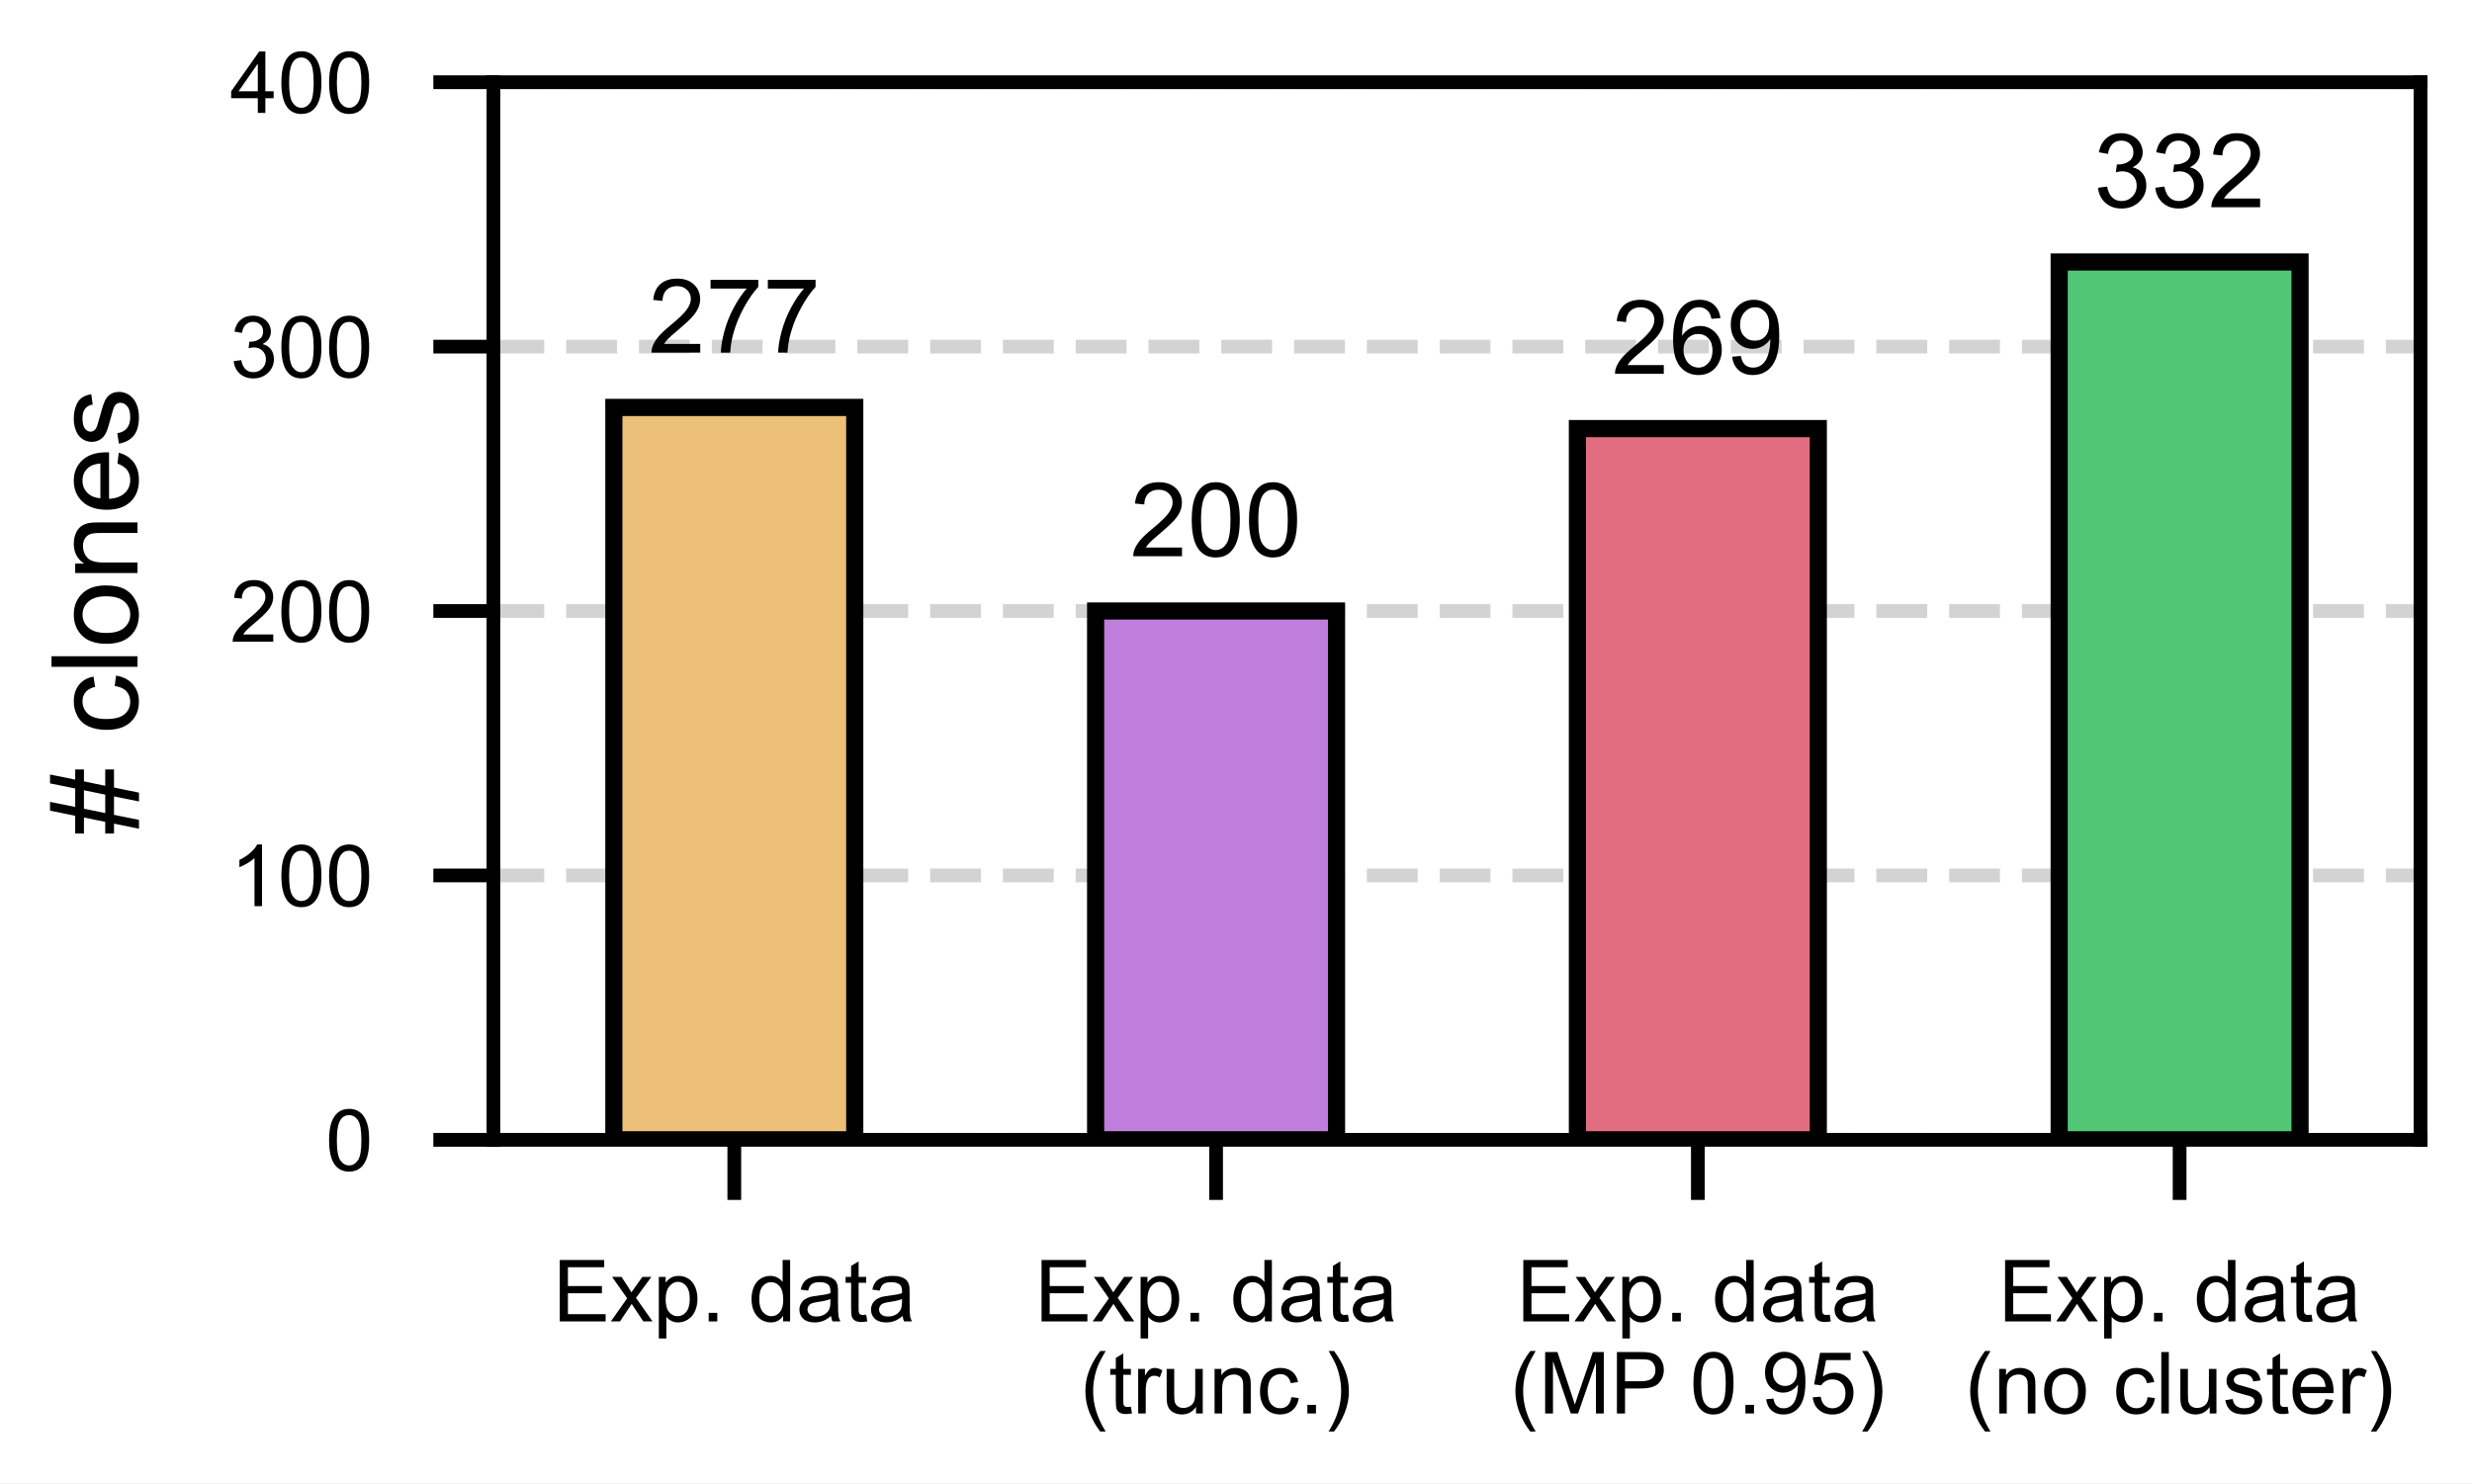
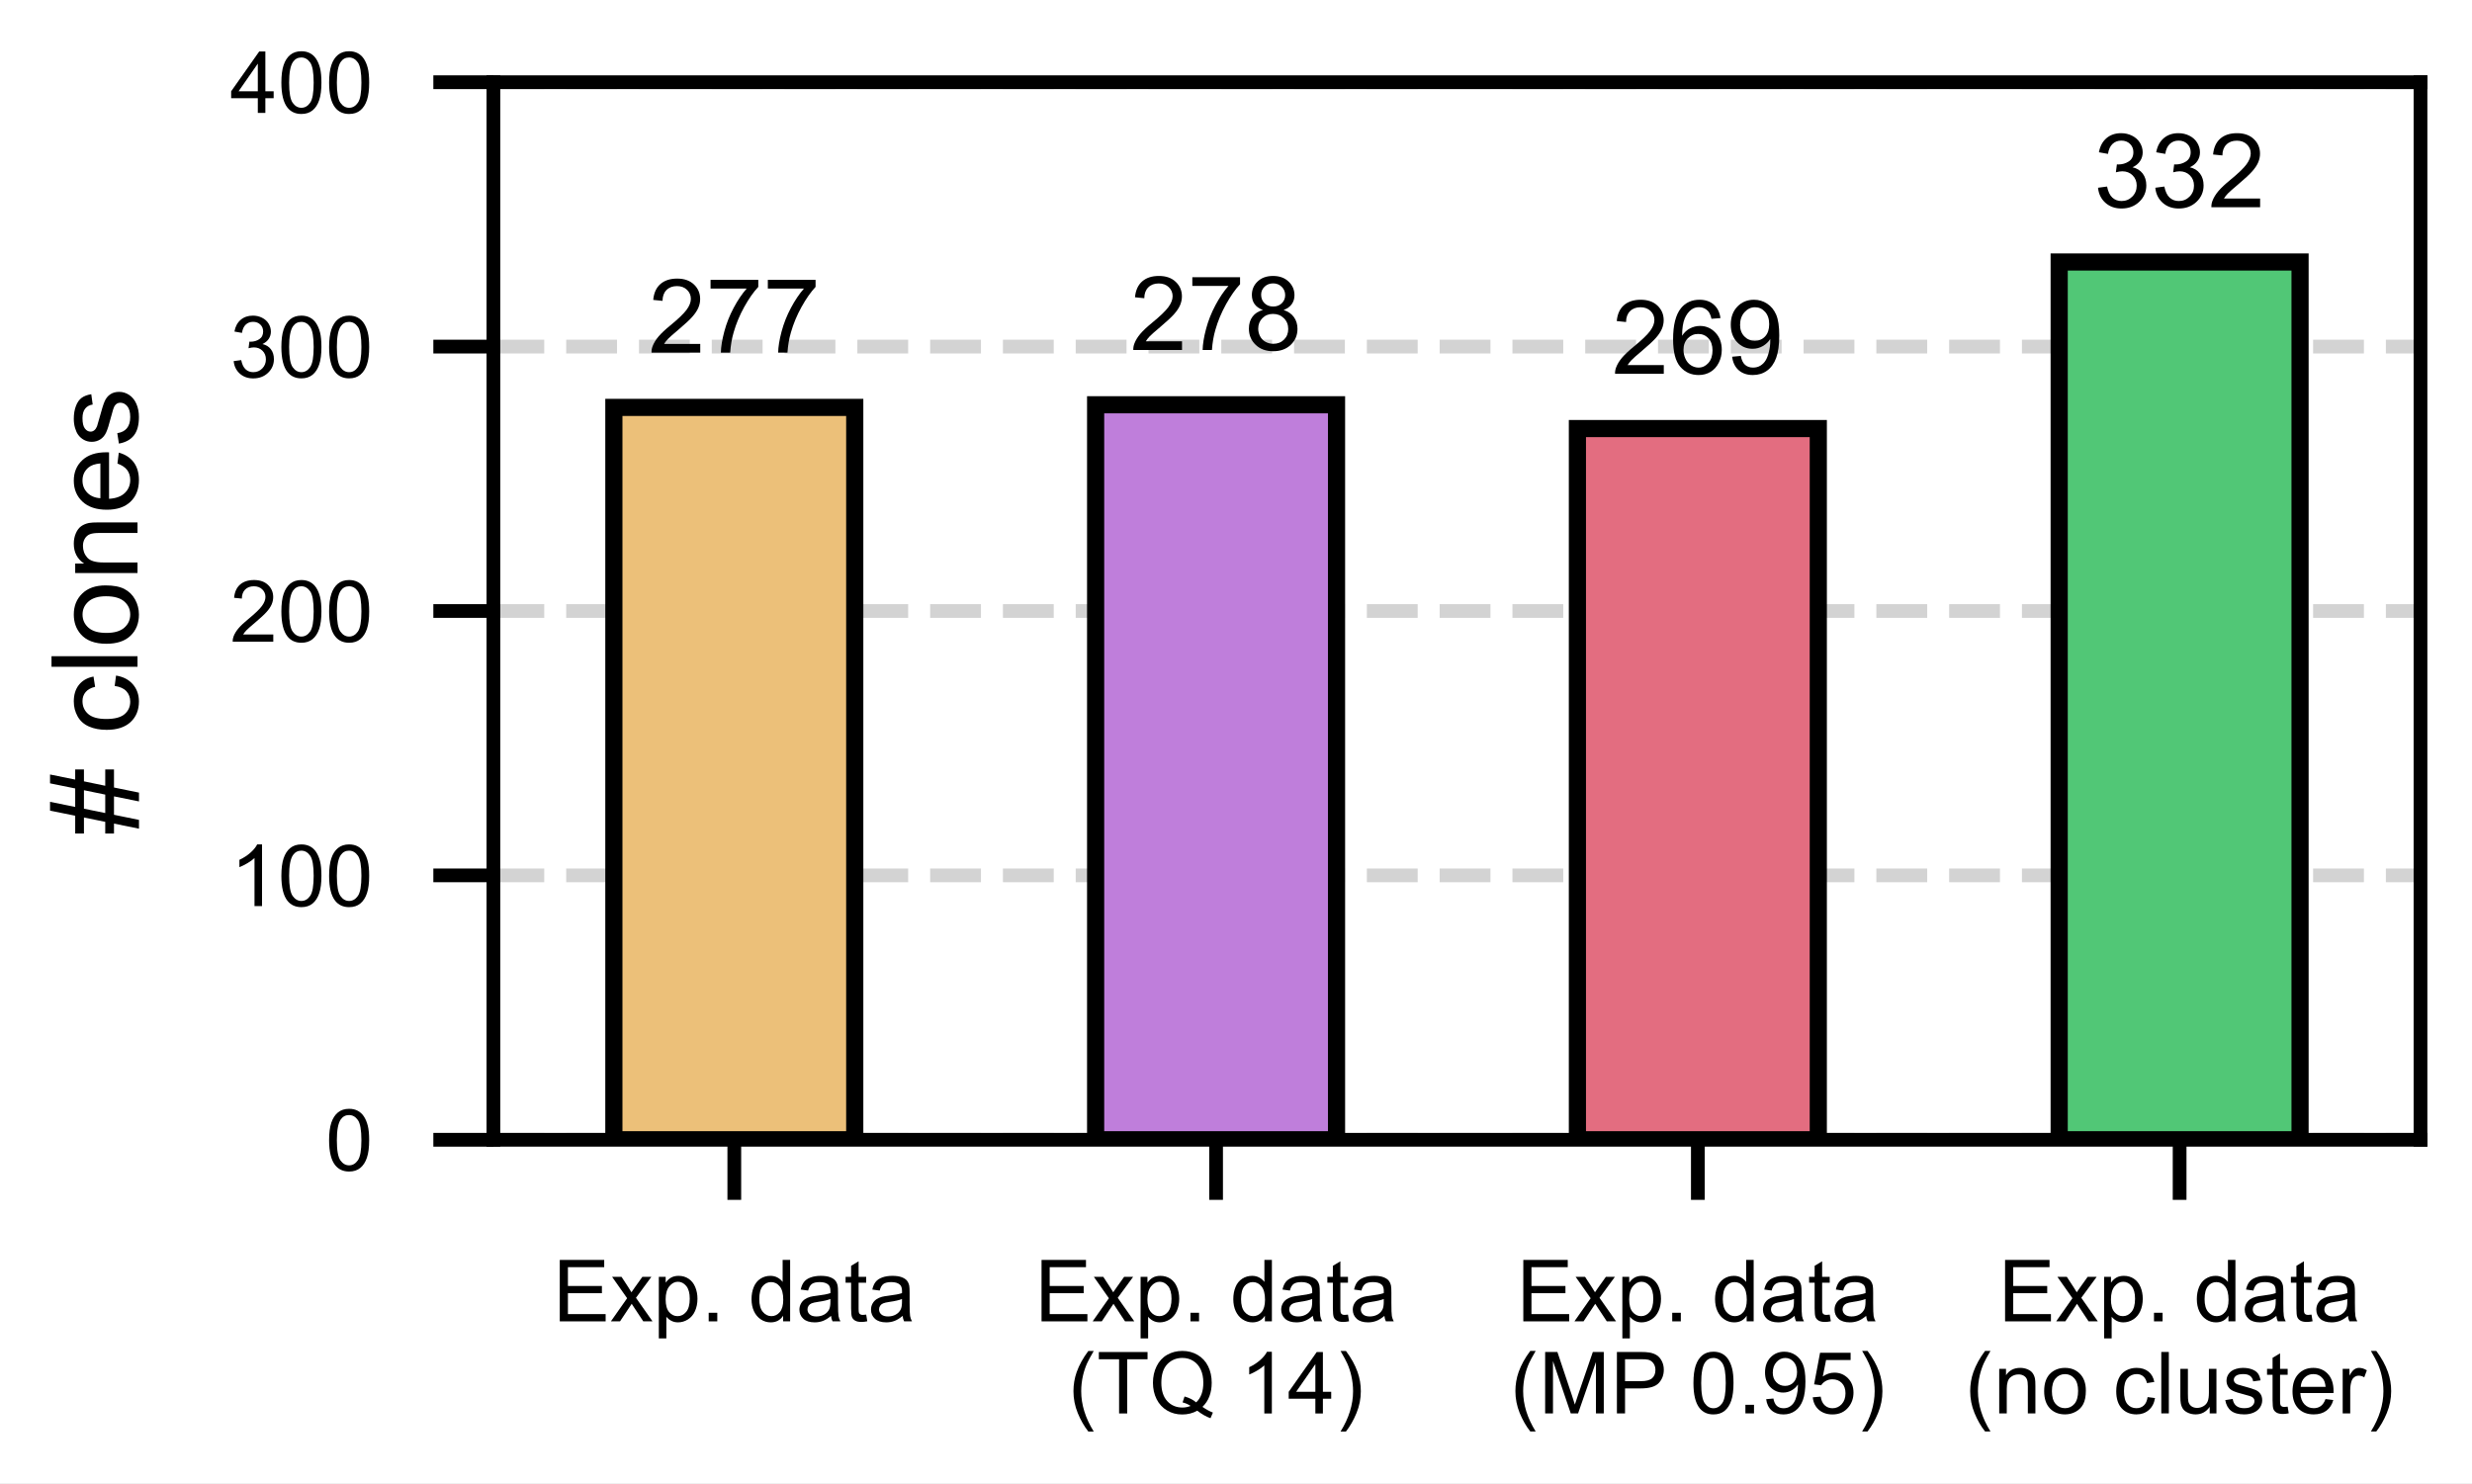
<svg xmlns="http://www.w3.org/2000/svg" xmlns:xlink="http://www.w3.org/1999/xlink" width="144pt" height="86.4pt" viewBox="0 0 144 86.4" version="1.1">
  <defs>
    <style type="text/css">*{stroke-linejoin: round; stroke-linecap: butt}</style>
  </defs>
  <g id="figure_1">
    <g id="patch_1">
      <path d="M 0 86.4  L 144 86.4  L 144 0  L 0 0  z " style="fill: #ffffff" />
    </g>
    <g id="axes_1">
      <g id="patch_2">
-         <path d="M 28.743 66.407  L 141 66.407  L 141 4.79  L 28.743 4.79  z " style="fill: #ffffff" />
+         <path d="M 28.743 66.403  L 141 66.403  L 141 4.79  L 28.743 4.79  z " style="fill: #ffffff" />
      </g>
      <g id="matplotlib.axis_1">
        <g id="xtick_1">
          <g id="line2d_1">
            <defs>
-               <path id="mea40a0e42b" d="M 0 0  L 0 3.5  " style="stroke: #000000; stroke-width: 0.8" />
+               <path id="me56329ccab" d="M 0 0  L 0 3.5  " style="stroke: #000000; stroke-width: 0.8" />
            </defs>
            <g>
-               <use xlink:href="#mea40a0e42b" x="42.775" y="66.407" style="stroke: #000000; stroke-width: 0.8" />
+               <use xlink:href="#me56329ccab" x="42.775" y="66.403" style="stroke: #000000; stroke-width: 0.8" />
            </g>
          </g>
          <g id="text_1">
-             <g transform="translate(32.2133 76.98585) scale(0.05 -0.05)">
+             <g transform="translate(32.2133 76.9821) scale(0.05 -0.05)">
              <defs>
                <path id="ArialMT-45" d="M 506 0  L 506 4581  L 3819 4581  L 3819 4041  L 1113 4041  L 1113 2638  L 3647 2638  L 3647 2100  L 1113 2100  L 1113 541  L 3925 541  L 3925 0  L 506 0  z " transform="scale(0.015625)" />
                <path id="ArialMT-78" d="M 47 0  L 1259 1725  L 138 3319  L 841 3319  L 1350 2541  Q 1494 2319 1581 2169  Q 1719 2375 1834 2534  L 2394 3319  L 3066 3319  L 1919 1756  L 3153 0  L 2463 0  L 1781 1031  L 1600 1309  L 728 0  L 47 0  z " transform="scale(0.015625)" />
                <path id="ArialMT-70" d="M 422 -1272  L 422 3319  L 934 3319  L 934 2888  Q 1116 3141 1344 3267  Q 1572 3394 1897 3394  Q 2322 3394 2647 3175  Q 2972 2956 3137 2557  Q 3303 2159 3303 1684  Q 3303 1175 3120 767  Q 2938 359 2589 142  Q 2241 -75 1856 -75  Q 1575 -75 1351 44  Q 1128 163 984 344  L 984 -1272  L 422 -1272  z M 931 1641  Q 931 1000 1190 694  Q 1450 388 1819 388  Q 2194 388 2461 705  Q 2728 1022 2728 1688  Q 2728 2322 2467 2637  Q 2206 2953 1844 2953  Q 1484 2953 1207 2617  Q 931 2281 931 1641  z " transform="scale(0.015625)" />
                <path id="ArialMT-2e" d="M 581 0  L 581 641  L 1222 641  L 1222 0  L 581 0  z " transform="scale(0.015625)" />
                <path id="ArialMT-20" transform="scale(0.015625)" />
                <path id="ArialMT-64" d="M 2575 0  L 2575 419  Q 2259 -75 1647 -75  Q 1250 -75 917 144  Q 584 363 401 755  Q 219 1147 219 1656  Q 219 2153 384 2558  Q 550 2963 881 3178  Q 1213 3394 1622 3394  Q 1922 3394 2156 3267  Q 2391 3141 2538 2938  L 2538 4581  L 3097 4581  L 3097 0  L 2575 0  z M 797 1656  Q 797 1019 1065 703  Q 1334 388 1700 388  Q 2069 388 2326 689  Q 2584 991 2584 1609  Q 2584 2291 2321 2609  Q 2059 2928 1675 2928  Q 1300 2928 1048 2622  Q 797 2316 797 1656  z " transform="scale(0.015625)" />
                <path id="ArialMT-61" d="M 2588 409  Q 2275 144 1986 34  Q 1697 -75 1366 -75  Q 819 -75 525 192  Q 231 459 231 875  Q 231 1119 342 1320  Q 453 1522 633 1644  Q 813 1766 1038 1828  Q 1203 1872 1538 1913  Q 2219 1994 2541 2106  Q 2544 2222 2544 2253  Q 2544 2597 2384 2738  Q 2169 2928 1744 2928  Q 1347 2928 1158 2789  Q 969 2650 878 2297  L 328 2372  Q 403 2725 575 2942  Q 747 3159 1072 3276  Q 1397 3394 1825 3394  Q 2250 3394 2515 3294  Q 2781 3194 2906 3042  Q 3031 2891 3081 2659  Q 3109 2516 3109 2141  L 3109 1391  Q 3109 606 3145 398  Q 3181 191 3288 0  L 2700 0  Q 2613 175 2588 409  z M 2541 1666  Q 2234 1541 1622 1453  Q 1275 1403 1131 1340  Q 988 1278 909 1158  Q 831 1038 831 891  Q 831 666 1001 516  Q 1172 366 1500 366  Q 1825 366 2078 508  Q 2331 650 2450 897  Q 2541 1088 2541 1459  L 2541 1666  z " transform="scale(0.015625)" />
                <path id="ArialMT-74" d="M 1650 503  L 1731 6  Q 1494 -44 1306 -44  Q 1000 -44 831 53  Q 663 150 594 308  Q 525 466 525 972  L 525 2881  L 113 2881  L 113 3319  L 525 3319  L 525 4141  L 1084 4478  L 1084 3319  L 1650 3319  L 1650 2881  L 1084 2881  L 1084 941  Q 1084 700 1114 631  Q 1144 563 1211 522  Q 1278 481 1403 481  Q 1497 481 1650 503  z " transform="scale(0.015625)" />
              </defs>
              <use xlink:href="#ArialMT-45" />
              <use xlink:href="#ArialMT-78" transform="translate(66.69922 0)" />
              <use xlink:href="#ArialMT-70" transform="translate(116.6992 0)" />
              <use xlink:href="#ArialMT-2e" transform="translate(172.3145 0)" />
              <use xlink:href="#ArialMT-20" transform="translate(200.0977 0)" />
              <use xlink:href="#ArialMT-64" transform="translate(227.8809 0)" />
              <use xlink:href="#ArialMT-61" transform="translate(283.4961 0)" />
              <use xlink:href="#ArialMT-74" transform="translate(339.1113 0)" />
              <use xlink:href="#ArialMT-61" transform="translate(366.8945 0)" />
            </g>
          </g>
        </g>
        <g id="xtick_2">
          <g id="line2d_2">
            <g>
-               <use xlink:href="#mea40a0e42b" x="70.84" y="66.407" style="stroke: #000000; stroke-width: 0.8" />
+               <use xlink:href="#me56329ccab" x="70.84" y="66.403" style="stroke: #000000; stroke-width: 0.8" />
            </g>
          </g>
          <g id="text_2">
-             <g transform="translate(60.2774 76.98585) scale(0.05 -0.05)">
+             <g transform="translate(60.2774 76.9821) scale(0.05 -0.05)">
              <use xlink:href="#ArialMT-45" />
              <use xlink:href="#ArialMT-78" transform="translate(66.69922 0)" />
              <use xlink:href="#ArialMT-70" transform="translate(116.6992 0)" />
              <use xlink:href="#ArialMT-2e" transform="translate(172.3145 0)" />
              <use xlink:href="#ArialMT-20" transform="translate(200.0977 0)" />
              <use xlink:href="#ArialMT-64" transform="translate(227.8809 0)" />
              <use xlink:href="#ArialMT-61" transform="translate(283.4961 0)" />
              <use xlink:href="#ArialMT-74" transform="translate(339.1113 0)" />
              <use xlink:href="#ArialMT-61" transform="translate(366.8945 0)" />
            </g>
-             <g transform="translate(62.92272 82.34742) scale(0.05 -0.05)">
+             <g transform="translate(62.22819 82.34742) scale(0.05 -0.05)">
              <defs>
                <path id="ArialMT-28" d="M 1497 -1347  Q 1031 -759 709 28  Q 388 816 388 1659  Q 388 2403 628 3084  Q 909 3875 1497 4659  L 1900 4659  Q 1522 4009 1400 3731  Q 1209 3300 1100 2831  Q 966 2247 966 1656  Q 966 153 1900 -1347  L 1497 -1347  z " transform="scale(0.015625)" />
-                 <path id="ArialMT-72" d="M 416 0  L 416 3319  L 922 3319  L 922 2816  Q 1116 3169 1280 3281  Q 1444 3394 1641 3394  Q 1925 3394 2219 3213  L 2025 2691  Q 1819 2813 1613 2813  Q 1428 2813 1281 2702  Q 1134 2591 1072 2394  Q 978 2094 978 1738  L 978 0  L 416 0  z " transform="scale(0.015625)" />
-                 <path id="ArialMT-75" d="M 2597 0  L 2597 488  Q 2209 -75 1544 -75  Q 1250 -75 995 37  Q 741 150 617 320  Q 494 491 444 738  Q 409 903 409 1263  L 409 3319  L 972 3319  L 972 1478  Q 972 1038 1006 884  Q 1059 663 1231 536  Q 1403 409 1656 409  Q 1909 409 2131 539  Q 2353 669 2445 892  Q 2538 1116 2538 1541  L 2538 3319  L 3100 3319  L 3100 0  L 2597 0  z " transform="scale(0.015625)" />
-                 <path id="ArialMT-6e" d="M 422 0  L 422 3319  L 928 3319  L 928 2847  Q 1294 3394 1984 3394  Q 2284 3394 2536 3286  Q 2788 3178 2913 3003  Q 3038 2828 3088 2588  Q 3119 2431 3119 2041  L 3119 0  L 2556 0  L 2556 2019  Q 2556 2363 2490 2533  Q 2425 2703 2258 2804  Q 2091 2906 1866 2906  Q 1506 2906 1245 2678  Q 984 2450 984 1813  L 984 0  L 422 0  z " transform="scale(0.015625)" />
-                 <path id="ArialMT-63" d="M 2588 1216  L 3141 1144  Q 3050 572 2676 248  Q 2303 -75 1759 -75  Q 1078 -75 664 370  Q 250 816 250 1647  Q 250 2184 428 2587  Q 606 2991 970 3192  Q 1334 3394 1763 3394  Q 2303 3394 2647 3120  Q 2991 2847 3088 2344  L 2541 2259  Q 2463 2594 2264 2762  Q 2066 2931 1784 2931  Q 1359 2931 1093 2626  Q 828 2322 828 1663  Q 828 994 1084 691  Q 1341 388 1753 388  Q 2084 388 2306 591  Q 2528 794 2588 1216  z " transform="scale(0.015625)" />
+                 <path id="ArialMT-54" d="M 1659 0  L 1659 4041  L 150 4041  L 150 4581  L 3781 4581  L 3781 4041  L 2266 4041  L 2266 0  L 1659 0  z " transform="scale(0.015625)" />
+                 <path id="ArialMT-51" d="M 3966 491  Q 4388 200 4744 66  L 4566 -356  Q 4072 -178 3581 206  Q 3072 -78 2456 -78  Q 1834 -78 1328 222  Q 822 522 548 1065  Q 275 1609 275 2291  Q 275 2969 550 3525  Q 825 4081 1333 4372  Q 1841 4663 2469 4663  Q 3103 4663 3612 4361  Q 4122 4059 4389 3517  Q 4656 2975 4656 2294  Q 4656 1728 4484 1276  Q 4313 825 3966 491  z M 2631 1266  Q 3156 1119 3497 828  Q 4031 1316 4031 2294  Q 4031 2850 3842 3265  Q 3653 3681 3289 3911  Q 2925 4141 2472 4141  Q 1794 4141 1347 3677  Q 900 3213 900 2291  Q 900 1397 1342 919  Q 1784 441 2472 441  Q 2797 441 3084 563  Q 2800 747 2484 825  L 2631 1266  z " transform="scale(0.015625)" />
+                 <path id="ArialMT-31" d="M 2384 0  L 1822 0  L 1822 3584  Q 1619 3391 1289 3197  Q 959 3003 697 2906  L 697 3450  Q 1169 3672 1522 3987  Q 1875 4303 2022 4600  L 2384 4600  L 2384 0  z " transform="scale(0.015625)" />
+                 <path id="ArialMT-34" d="M 2069 0  L 2069 1097  L 81 1097  L 81 1613  L 2172 4581  L 2631 4581  L 2631 1613  L 3250 1613  L 3250 1097  L 2631 1097  L 2631 0  L 2069 0  z M 2069 1613  L 2069 3678  L 634 1613  L 2069 1613  z " transform="scale(0.015625)" />
                <path id="ArialMT-29" d="M 791 -1347  L 388 -1347  Q 1322 153 1322 1656  Q 1322 2244 1188 2822  Q 1081 3291 891 3722  Q 769 4003 388 4659  L 791 4659  Q 1378 3875 1659 3084  Q 1900 2403 1900 1659  Q 1900 816 1576 28  Q 1253 -759 791 -1347  z " transform="scale(0.015625)" />
              </defs>
              <use xlink:href="#ArialMT-28" />
-               <use xlink:href="#ArialMT-74" transform="translate(33.30078 0)" />
-               <use xlink:href="#ArialMT-72" transform="translate(61.08398 0)" />
-               <use xlink:href="#ArialMT-75" transform="translate(94.38477 0)" />
-               <use xlink:href="#ArialMT-6e" transform="translate(150 0)" />
-               <use xlink:href="#ArialMT-63" transform="translate(205.6152 0)" />
-               <use xlink:href="#ArialMT-2e" transform="translate(255.6152 0)" />
-               <use xlink:href="#ArialMT-29" transform="translate(283.3984 0)" />
+               <use xlink:href="#ArialMT-54" transform="translate(33.30078 0)" />
+               <use xlink:href="#ArialMT-51" transform="translate(94.38477 0)" />
+               <use xlink:href="#ArialMT-20" transform="translate(172.168 0)" />
+               <use xlink:href="#ArialMT-31" transform="translate(199.9512 0)" />
+               <use xlink:href="#ArialMT-34" transform="translate(255.5664 0)" />
+               <use xlink:href="#ArialMT-29" transform="translate(311.1816 0)" />
            </g>
          </g>
        </g>
        <g id="xtick_3">
          <g id="line2d_3">
            <g>
-               <use xlink:href="#mea40a0e42b" x="98.904" y="66.407" style="stroke: #000000; stroke-width: 0.8" />
+               <use xlink:href="#me56329ccab" x="98.904" y="66.403" style="stroke: #000000; stroke-width: 0.8" />
            </g>
          </g>
          <g id="text_3">
-             <g transform="translate(88.3415 76.98585) scale(0.05 -0.05)">
+             <g transform="translate(88.3415 76.9821) scale(0.05 -0.05)">
              <use xlink:href="#ArialMT-45" />
              <use xlink:href="#ArialMT-78" transform="translate(66.69922 0)" />
              <use xlink:href="#ArialMT-70" transform="translate(116.6992 0)" />
              <use xlink:href="#ArialMT-2e" transform="translate(172.3145 0)" />
              <use xlink:href="#ArialMT-20" transform="translate(200.0977 0)" />
              <use xlink:href="#ArialMT-64" transform="translate(227.8809 0)" />
              <use xlink:href="#ArialMT-61" transform="translate(283.4961 0)" />
              <use xlink:href="#ArialMT-74" transform="translate(339.1113 0)" />
              <use xlink:href="#ArialMT-61" transform="translate(366.8945 0)" />
            </g>
-             <g transform="translate(87.97275 82.34742) scale(0.05 -0.05)">
+             <g transform="translate(87.97275 82.34367) scale(0.05 -0.05)">
              <defs>
                <path id="ArialMT-4d" d="M 475 0  L 475 4581  L 1388 4581  L 2472 1338  Q 2622 884 2691 659  Q 2769 909 2934 1394  L 4031 4581  L 4847 4581  L 4847 0  L 4263 0  L 4263 3834  L 2931 0  L 2384 0  L 1059 3900  L 1059 0  L 475 0  z " transform="scale(0.015625)" />
                <path id="ArialMT-50" d="M 494 0  L 494 4581  L 2222 4581  Q 2678 4581 2919 4538  Q 3256 4481 3484 4323  Q 3713 4166 3852 3881  Q 3991 3597 3991 3256  Q 3991 2672 3619 2267  Q 3247 1863 2275 1863  L 1100 1863  L 1100 0  L 494 0  z M 1100 2403  L 2284 2403  Q 2872 2403 3119 2622  Q 3366 2841 3366 3238  Q 3366 3525 3220 3729  Q 3075 3934 2838 4000  Q 2684 4041 2272 4041  L 1100 4041  L 1100 2403  z " transform="scale(0.015625)" />
                <path id="ArialMT-30" d="M 266 2259  Q 266 3072 433 3567  Q 600 4063 929 4331  Q 1259 4600 1759 4600  Q 2128 4600 2406 4451  Q 2684 4303 2865 4023  Q 3047 3744 3150 3342  Q 3253 2941 3253 2259  Q 3253 1453 3087 958  Q 2922 463 2592 192  Q 2263 -78 1759 -78  Q 1097 -78 719 397  Q 266 969 266 2259  z M 844 2259  Q 844 1131 1108 757  Q 1372 384 1759 384  Q 2147 384 2411 759  Q 2675 1134 2675 2259  Q 2675 3391 2411 3762  Q 2147 4134 1753 4134  Q 1366 4134 1134 3806  Q 844 3388 844 2259  z " transform="scale(0.015625)" />
                <path id="ArialMT-39" d="M 350 1059  L 891 1109  Q 959 728 1153 556  Q 1347 384 1650 384  Q 1909 384 2104 503  Q 2300 622 2425 820  Q 2550 1019 2634 1356  Q 2719 1694 2719 2044  Q 2719 2081 2716 2156  Q 2547 1888 2255 1720  Q 1963 1553 1622 1553  Q 1053 1553 659 1965  Q 266 2378 266 3053  Q 266 3750 677 4175  Q 1088 4600 1706 4600  Q 2153 4600 2523 4359  Q 2894 4119 3086 3673  Q 3278 3228 3278 2384  Q 3278 1506 3087 986  Q 2897 466 2520 194  Q 2144 -78 1638 -78  Q 1100 -78 759 220  Q 419 519 350 1059  z M 2653 3081  Q 2653 3566 2395 3850  Q 2138 4134 1775 4134  Q 1400 4134 1122 3828  Q 844 3522 844 3034  Q 844 2597 1108 2323  Q 1372 2050 1759 2050  Q 2150 2050 2401 2323  Q 2653 2597 2653 3081  z " transform="scale(0.015625)" />
                <path id="ArialMT-35" d="M 266 1200  L 856 1250  Q 922 819 1161 601  Q 1400 384 1738 384  Q 2144 384 2425 690  Q 2706 997 2706 1503  Q 2706 1984 2436 2262  Q 2166 2541 1728 2541  Q 1456 2541 1237 2417  Q 1019 2294 894 2097  L 366 2166  L 809 4519  L 3088 4519  L 3088 3981  L 1259 3981  L 1013 2750  Q 1425 3038 1878 3038  Q 2478 3038 2890 2622  Q 3303 2206 3303 1553  Q 3303 931 2941 478  Q 2500 -78 1738 -78  Q 1113 -78 717 272  Q 322 622 266 1200  z " transform="scale(0.015625)" />
              </defs>
              <use xlink:href="#ArialMT-28" />
              <use xlink:href="#ArialMT-4d" transform="translate(33.30078 0)" />
              <use xlink:href="#ArialMT-50" transform="translate(116.6016 0)" />
              <use xlink:href="#ArialMT-20" transform="translate(181.5508 0)" />
              <use xlink:href="#ArialMT-30" transform="translate(209.334 0)" />
              <use xlink:href="#ArialMT-2e" transform="translate(264.9492 0)" />
              <use xlink:href="#ArialMT-39" transform="translate(292.7324 0)" />
              <use xlink:href="#ArialMT-35" transform="translate(348.3477 0)" />
              <use xlink:href="#ArialMT-29" transform="translate(403.9629 0)" />
            </g>
          </g>
        </g>
        <g id="xtick_4">
          <g id="line2d_4">
            <g>
-               <use xlink:href="#mea40a0e42b" x="126.968" y="66.407" style="stroke: #000000; stroke-width: 0.8" />
+               <use xlink:href="#me56329ccab" x="126.968" y="66.403" style="stroke: #000000; stroke-width: 0.8" />
            </g>
          </g>
          <g id="text_4">
-             <g transform="translate(116.4056 76.98585) scale(0.05 -0.05)">
+             <g transform="translate(116.4056 76.9821) scale(0.05 -0.05)">
              <use xlink:href="#ArialMT-45" />
              <use xlink:href="#ArialMT-78" transform="translate(66.69922 0)" />
              <use xlink:href="#ArialMT-70" transform="translate(116.6992 0)" />
              <use xlink:href="#ArialMT-2e" transform="translate(172.3145 0)" />
              <use xlink:href="#ArialMT-20" transform="translate(200.0977 0)" />
              <use xlink:href="#ArialMT-64" transform="translate(227.8809 0)" />
              <use xlink:href="#ArialMT-61" transform="translate(283.4961 0)" />
              <use xlink:href="#ArialMT-74" transform="translate(339.1113 0)" />
              <use xlink:href="#ArialMT-61" transform="translate(366.8945 0)" />
            </g>
-             <g transform="translate(114.465 82.34742) scale(0.05 -0.05)">
-               <defs>
+             <g transform="translate(114.465 82.34367) scale(0.05 -0.05)">
+               <defs>
+                 <path id="ArialMT-6e" d="M 422 0  L 422 3319  L 928 3319  L 928 2847  Q 1294 3394 1984 3394  Q 2284 3394 2536 3286  Q 2788 3178 2913 3003  Q 3038 2828 3088 2588  Q 3119 2431 3119 2041  L 3119 0  L 2556 0  L 2556 2019  Q 2556 2363 2490 2533  Q 2425 2703 2258 2804  Q 2091 2906 1866 2906  Q 1506 2906 1245 2678  Q 984 2450 984 1813  L 984 0  L 422 0  z " transform="scale(0.015625)" />
                <path id="ArialMT-6f" d="M 213 1659  Q 213 2581 725 3025  Q 1153 3394 1769 3394  Q 2453 3394 2887 2945  Q 3322 2497 3322 1706  Q 3322 1066 3130 698  Q 2938 331 2570 128  Q 2203 -75 1769 -75  Q 1072 -75 642 372  Q 213 819 213 1659  z M 791 1659  Q 791 1022 1069 705  Q 1347 388 1769 388  Q 2188 388 2466 706  Q 2744 1025 2744 1678  Q 2744 2294 2464 2611  Q 2184 2928 1769 2928  Q 1347 2928 1069 2612  Q 791 2297 791 1659  z " transform="scale(0.015625)" />
+                 <path id="ArialMT-63" d="M 2588 1216  L 3141 1144  Q 3050 572 2676 248  Q 2303 -75 1759 -75  Q 1078 -75 664 370  Q 250 816 250 1647  Q 250 2184 428 2587  Q 606 2991 970 3192  Q 1334 3394 1763 3394  Q 2303 3394 2647 3120  Q 2991 2847 3088 2344  L 2541 2259  Q 2463 2594 2264 2762  Q 2066 2931 1784 2931  Q 1359 2931 1093 2626  Q 828 2322 828 1663  Q 828 994 1084 691  Q 1341 388 1753 388  Q 2084 388 2306 591  Q 2528 794 2588 1216  z " transform="scale(0.015625)" />
                <path id="ArialMT-6c" d="M 409 0  L 409 4581  L 972 4581  L 972 0  L 409 0  z " transform="scale(0.015625)" />
+                 <path id="ArialMT-75" d="M 2597 0  L 2597 488  Q 2209 -75 1544 -75  Q 1250 -75 995 37  Q 741 150 617 320  Q 494 491 444 738  Q 409 903 409 1263  L 409 3319  L 972 3319  L 972 1478  Q 972 1038 1006 884  Q 1059 663 1231 536  Q 1403 409 1656 409  Q 1909 409 2131 539  Q 2353 669 2445 892  Q 2538 1116 2538 1541  L 2538 3319  L 3100 3319  L 3100 0  L 2597 0  z " transform="scale(0.015625)" />
                <path id="ArialMT-73" d="M 197 991  L 753 1078  Q 800 744 1014 566  Q 1228 388 1613 388  Q 2000 388 2187 545  Q 2375 703 2375 916  Q 2375 1106 2209 1216  Q 2094 1291 1634 1406  Q 1016 1563 777 1677  Q 538 1791 414 1992  Q 291 2194 291 2438  Q 291 2659 392 2848  Q 494 3038 669 3163  Q 800 3259 1026 3326  Q 1253 3394 1513 3394  Q 1903 3394 2198 3281  Q 2494 3169 2634 2976  Q 2775 2784 2828 2463  L 2278 2388  Q 2241 2644 2061 2787  Q 1881 2931 1553 2931  Q 1166 2931 1000 2803  Q 834 2675 834 2503  Q 834 2394 903 2306  Q 972 2216 1119 2156  Q 1203 2125 1616 2013  Q 2213 1853 2448 1751  Q 2684 1650 2818 1456  Q 2953 1263 2953 975  Q 2953 694 2789 445  Q 2625 197 2315 61  Q 2006 -75 1616 -75  Q 969 -75 630 194  Q 291 463 197 991  z " transform="scale(0.015625)" />
                <path id="ArialMT-65" d="M 2694 1069  L 3275 997  Q 3138 488 2766 206  Q 2394 -75 1816 -75  Q 1088 -75 661 373  Q 234 822 234 1631  Q 234 2469 665 2931  Q 1097 3394 1784 3394  Q 2450 3394 2872 2941  Q 3294 2488 3294 1666  Q 3294 1616 3291 1516  L 816 1516  Q 847 969 1125 678  Q 1403 388 1819 388  Q 2128 388 2347 550  Q 2566 713 2694 1069  z M 847 1978  L 2700 1978  Q 2663 2397 2488 2606  Q 2219 2931 1791 2931  Q 1403 2931 1139 2672  Q 875 2413 847 1978  z " transform="scale(0.015625)" />
+                 <path id="ArialMT-72" d="M 416 0  L 416 3319  L 922 3319  L 922 2816  Q 1116 3169 1280 3281  Q 1444 3394 1641 3394  Q 1925 3394 2219 3213  L 2025 2691  Q 1819 2813 1613 2813  Q 1428 2813 1281 2702  Q 1134 2591 1072 2394  Q 978 2094 978 1738  L 978 0  L 416 0  z " transform="scale(0.015625)" />
              </defs>
              <use xlink:href="#ArialMT-28" />
              <use xlink:href="#ArialMT-6e" transform="translate(33.30078 0)" />
              <use xlink:href="#ArialMT-6f" transform="translate(88.91602 0)" />
              <use xlink:href="#ArialMT-20" transform="translate(144.5312 0)" />
              <use xlink:href="#ArialMT-63" transform="translate(172.3145 0)" />
              <use xlink:href="#ArialMT-6c" transform="translate(222.3145 0)" />
              <use xlink:href="#ArialMT-75" transform="translate(244.5312 0)" />
              <use xlink:href="#ArialMT-73" transform="translate(300.1465 0)" />
              <use xlink:href="#ArialMT-74" transform="translate(350.1465 0)" />
              <use xlink:href="#ArialMT-65" transform="translate(377.9297 0)" />
              <use xlink:href="#ArialMT-72" transform="translate(433.5449 0)" />
              <use xlink:href="#ArialMT-29" transform="translate(466.8457 0)" />
            </g>
          </g>
        </g>
      </g>
      <g id="matplotlib.axis_2">
        <g id="ytick_1">
          <g id="line2d_5">
-             <path d="M 28.743 66.407  L 141 66.407  " clip-path="url(#p3322dd4deb)" style="fill: none; stroke-dasharray: 2.96,1.28; stroke-dashoffset: 0; stroke: #d3d3d3; stroke-width: 0.8" />
+             <path d="M 28.743 66.403  L 141 66.403  " clip-path="url(#p9eb763a30f)" style="fill: none; stroke-dasharray: 2.96,1.28; stroke-dashoffset: 0; stroke: #d3d3d3; stroke-width: 0.8" />
          </g>
          <g id="line2d_6">
            <defs>
-               <path id="m5a34608599" d="M 0 0  L -3.5 0  " style="stroke: #000000; stroke-width: 0.8" />
+               <path id="mc1a60764ef" d="M 0 0  L -3.5 0  " style="stroke: #000000; stroke-width: 0.8" />
            </defs>
            <g>
-               <use xlink:href="#m5a34608599" x="28.743" y="66.407" style="stroke: #000000; stroke-width: 0.8" />
+               <use xlink:href="#mc1a60764ef" x="28.743" y="66.403" style="stroke: #000000; stroke-width: 0.8" />
            </g>
          </g>
          <g id="text_5">
-             <g transform="translate(18.9629 68.1964) scale(0.05 -0.05)">
+             <g transform="translate(18.9629 68.19265) scale(0.05 -0.05)">
              <use xlink:href="#ArialMT-30" />
            </g>
          </g>
        </g>
        <g id="ytick_2">
          <g id="line2d_7">
-             <path d="M 28.743 51.003  L 141 51.003  " clip-path="url(#p3322dd4deb)" style="fill: none; stroke-dasharray: 2.96,1.28; stroke-dashoffset: 0; stroke: #d3d3d3; stroke-width: 0.8" />
+             <path d="M 28.743 51  L 141 51  " clip-path="url(#p9eb763a30f)" style="fill: none; stroke-dasharray: 2.96,1.28; stroke-dashoffset: 0; stroke: #d3d3d3; stroke-width: 0.8" />
          </g>
          <g id="line2d_8">
            <g>
-               <use xlink:href="#m5a34608599" x="28.743" y="51.003" style="stroke: #000000; stroke-width: 0.8" />
+               <use xlink:href="#mc1a60764ef" x="28.743" y="51" style="stroke: #000000; stroke-width: 0.8" />
            </g>
          </g>
          <g id="text_6">
-             <g transform="translate(13.40196 52.79209) scale(0.05 -0.05)">
-               <defs>
-                 <path id="ArialMT-31" d="M 2384 0  L 1822 0  L 1822 3584  Q 1619 3391 1289 3197  Q 959 3003 697 2906  L 697 3450  Q 1169 3672 1522 3987  Q 1875 4303 2022 4600  L 2384 4600  L 2384 0  z " transform="scale(0.015625)" />
-               </defs>
+             <g transform="translate(13.40196 52.78928) scale(0.05 -0.05)">
              <use xlink:href="#ArialMT-31" />
              <use xlink:href="#ArialMT-30" transform="translate(55.61523 0)" />
              <use xlink:href="#ArialMT-30" transform="translate(111.2305 0)" />
            </g>
          </g>
        </g>
        <g id="ytick_3">
          <g id="line2d_9">
-             <path d="M 28.743 35.598  L 141 35.598  " clip-path="url(#p3322dd4deb)" style="fill: none; stroke-dasharray: 2.96,1.28; stroke-dashoffset: 0; stroke: #d3d3d3; stroke-width: 0.8" />
+             <path d="M 28.743 35.596  L 141 35.596  " clip-path="url(#p9eb763a30f)" style="fill: none; stroke-dasharray: 2.96,1.28; stroke-dashoffset: 0; stroke: #d3d3d3; stroke-width: 0.8" />
          </g>
          <g id="line2d_10">
            <g>
-               <use xlink:href="#m5a34608599" x="28.743" y="35.598" style="stroke: #000000; stroke-width: 0.8" />
+               <use xlink:href="#mc1a60764ef" x="28.743" y="35.596" style="stroke: #000000; stroke-width: 0.8" />
            </g>
          </g>
          <g id="text_7">
-             <g transform="translate(13.40196 37.38777) scale(0.05 -0.05)">
+             <g transform="translate(13.40196 37.3859) scale(0.05 -0.05)">
              <defs>
                <path id="ArialMT-32" d="M 3222 541  L 3222 0  L 194 0  Q 188 203 259 391  Q 375 700 629 1000  Q 884 1300 1366 1694  Q 2113 2306 2375 2664  Q 2638 3022 2638 3341  Q 2638 3675 2398 3904  Q 2159 4134 1775 4134  Q 1369 4134 1125 3890  Q 881 3647 878 3216  L 300 3275  Q 359 3922 746 4261  Q 1134 4600 1788 4600  Q 2447 4600 2831 4234  Q 3216 3869 3216 3328  Q 3216 3053 3103 2787  Q 2991 2522 2730 2228  Q 2469 1934 1863 1422  Q 1356 997 1212 845  Q 1069 694 975 541  L 3222 541  z " transform="scale(0.015625)" />
              </defs>
              <use xlink:href="#ArialMT-32" />
              <use xlink:href="#ArialMT-30" transform="translate(55.61523 0)" />
              <use xlink:href="#ArialMT-30" transform="translate(111.2305 0)" />
            </g>
          </g>
        </g>
        <g id="ytick_4">
          <g id="line2d_11">
-             <path d="M 28.743 20.194  L 141 20.194  " clip-path="url(#p3322dd4deb)" style="fill: none; stroke-dasharray: 2.96,1.28; stroke-dashoffset: 0; stroke: #d3d3d3; stroke-width: 0.8" />
+             <path d="M 28.743 20.193  L 141 20.193  " clip-path="url(#p9eb763a30f)" style="fill: none; stroke-dasharray: 2.96,1.28; stroke-dashoffset: 0; stroke: #d3d3d3; stroke-width: 0.8" />
          </g>
          <g id="line2d_12">
            <g>
-               <use xlink:href="#m5a34608599" x="28.743" y="20.194" style="stroke: #000000; stroke-width: 0.8" />
+               <use xlink:href="#mc1a60764ef" x="28.743" y="20.193" style="stroke: #000000; stroke-width: 0.8" />
            </g>
          </g>
          <g id="text_8">
-             <g transform="translate(13.40196 21.98346) scale(0.05 -0.05)">
+             <g transform="translate(13.40196 21.98252) scale(0.05 -0.05)">
              <defs>
                <path id="ArialMT-33" d="M 269 1209  L 831 1284  Q 928 806 1161 595  Q 1394 384 1728 384  Q 2125 384 2398 659  Q 2672 934 2672 1341  Q 2672 1728 2419 1979  Q 2166 2231 1775 2231  Q 1616 2231 1378 2169  L 1441 2663  Q 1497 2656 1531 2656  Q 1891 2656 2178 2843  Q 2466 3031 2466 3422  Q 2466 3731 2256 3934  Q 2047 4138 1716 4138  Q 1388 4138 1169 3931  Q 950 3725 888 3313  L 325 3413  Q 428 3978 793 4289  Q 1159 4600 1703 4600  Q 2078 4600 2393 4439  Q 2709 4278 2876 4000  Q 3044 3722 3044 3409  Q 3044 3113 2884 2869  Q 2725 2625 2413 2481  Q 2819 2388 3044 2092  Q 3269 1797 3269 1353  Q 3269 753 2831 336  Q 2394 -81 1725 -81  Q 1122 -81 723 278  Q 325 638 269 1209  z " transform="scale(0.015625)" />
              </defs>
              <use xlink:href="#ArialMT-33" />
              <use xlink:href="#ArialMT-30" transform="translate(55.61523 0)" />
              <use xlink:href="#ArialMT-30" transform="translate(111.2305 0)" />
            </g>
          </g>
        </g>
        <g id="ytick_5">
          <g id="line2d_13">
-             <path d="M 28.743 4.79  L 141 4.79  " clip-path="url(#p3322dd4deb)" style="fill: none; stroke-dasharray: 2.96,1.28; stroke-dashoffset: 0; stroke: #d3d3d3; stroke-width: 0.8" />
+             <path d="M 28.743 4.79  L 141 4.79  " clip-path="url(#p9eb763a30f)" style="fill: none; stroke-dasharray: 2.96,1.28; stroke-dashoffset: 0; stroke: #d3d3d3; stroke-width: 0.8" />
          </g>
          <g id="line2d_14">
            <g>
-               <use xlink:href="#m5a34608599" x="28.743" y="4.79" style="stroke: #000000; stroke-width: 0.8" />
+               <use xlink:href="#mc1a60764ef" x="28.743" y="4.79" style="stroke: #000000; stroke-width: 0.8" />
            </g>
          </g>
          <g id="text_9">
            <g transform="translate(13.40196 6.579146) scale(0.05 -0.05)">
-               <defs>
-                 <path id="ArialMT-34" d="M 2069 0  L 2069 1097  L 81 1097  L 81 1613  L 2172 4581  L 2631 4581  L 2631 1613  L 3250 1613  L 3250 1097  L 2631 1097  L 2631 0  L 2069 0  z M 2069 1613  L 2069 3678  L 634 1613  L 2069 1613  z " transform="scale(0.015625)" />
-               </defs>
              <use xlink:href="#ArialMT-34" />
              <use xlink:href="#ArialMT-30" transform="translate(55.61523 0)" />
              <use xlink:href="#ArialMT-30" transform="translate(111.2305 0)" />
            </g>
          </g>
        </g>
        <g id="text_10">
-           <g transform="translate(8.010709 48.63363) rotate(-90) scale(0.07 -0.07)">
+           <g transform="translate(8.010709 48.63176) rotate(-90) scale(0.07 -0.07)">
            <defs>
              <path id="ArialMT-23" d="M 322 -78  L 594 1253  L 66 1253  L 66 1719  L 688 1719  L 919 2853  L 66 2853  L 66 3319  L 1013 3319  L 1284 4659  L 1753 4659  L 1481 3319  L 2466 3319  L 2738 4659  L 3209 4659  L 2938 3319  L 3478 3319  L 3478 2853  L 2844 2853  L 2609 1719  L 3478 1719  L 3478 1253  L 2516 1253  L 2244 -78  L 1775 -78  L 2044 1253  L 1063 1253  L 791 -78  L 322 -78  z M 1156 1719  L 2138 1719  L 2372 2853  L 1388 2853  L 1156 1719  z " transform="scale(0.015625)" />
            </defs>
            <use xlink:href="#ArialMT-23" />
            <use xlink:href="#ArialMT-20" transform="translate(55.61523 0)" />
            <use xlink:href="#ArialMT-63" transform="translate(83.39844 0)" />
            <use xlink:href="#ArialMT-6c" transform="translate(133.3984 0)" />
            <use xlink:href="#ArialMT-6f" transform="translate(155.6152 0)" />
            <use xlink:href="#ArialMT-6e" transform="translate(211.2305 0)" />
            <use xlink:href="#ArialMT-65" transform="translate(266.8457 0)" />
            <use xlink:href="#ArialMT-73" transform="translate(322.4609 0)" />
          </g>
        </g>
      </g>
      <g id="patch_3">
-         <path d="M 35.759 66.407  L 49.791 66.407  L 49.791 23.737  L 35.759 23.737  z " clip-path="url(#p3322dd4deb)" style="fill: #ecc079; stroke: #000000; stroke-linejoin: miter" />
+         <path d="M 35.759 66.403  L 49.791 66.403  L 49.791 23.736  L 35.759 23.736  z " clip-path="url(#p9eb763a30f)" style="fill: #ecc079; stroke: #000000; stroke-linejoin: miter" />
      </g>
      <g id="line2d_15">
-         <path clip-path="url(#p3322dd4deb)" style="fill: none; stroke: #424242; stroke-width: 2.25; stroke-linecap: square" />
+         <path clip-path="url(#p9eb763a30f)" style="fill: none; stroke: #424242; stroke-width: 2.25; stroke-linecap: square" />
      </g>
      <g id="patch_4">
-         <path d="M 63.823 66.407  L 77.856 66.407  L 77.856 35.598  L 63.823 35.598  z " clip-path="url(#p3322dd4deb)" style="fill: #bf7edb; stroke: #000000; stroke-linejoin: miter" />
+         <path d="M 63.823 66.403  L 77.856 66.403  L 77.856 23.582  L 63.823 23.582  z " clip-path="url(#p9eb763a30f)" style="fill: #bf7edb; stroke: #000000; stroke-linejoin: miter" />
      </g>
      <g id="line2d_16">
-         <path clip-path="url(#p3322dd4deb)" style="fill: none; stroke: #424242; stroke-width: 2.25; stroke-linecap: square" />
+         <path clip-path="url(#p9eb763a30f)" style="fill: none; stroke: #424242; stroke-width: 2.25; stroke-linecap: square" />
      </g>
      <g id="patch_5">
-         <path d="M 91.888 66.407  L 105.92 66.407  L 105.92 24.969  L 91.888 24.969  z " clip-path="url(#p3322dd4deb)" style="fill: #e36d80; stroke: #000000; stroke-linejoin: miter" />
+         <path d="M 91.888 66.403  L 105.92 66.403  L 105.92 24.968  L 91.888 24.968  z " clip-path="url(#p9eb763a30f)" style="fill: #e36d80; stroke: #000000; stroke-linejoin: miter" />
      </g>
      <g id="line2d_17">
-         <path clip-path="url(#p3322dd4deb)" style="fill: none; stroke: #424242; stroke-width: 2.25; stroke-linecap: square" />
+         <path clip-path="url(#p9eb763a30f)" style="fill: none; stroke: #424242; stroke-width: 2.25; stroke-linecap: square" />
      </g>
      <g id="patch_6">
-         <path d="M 119.952 66.407  L 133.984 66.407  L 133.984 15.265  L 119.952 15.265  z " clip-path="url(#p3322dd4deb)" style="fill: #51c776; stroke: #000000; stroke-linejoin: miter" />
+         <path d="M 119.952 66.403  L 133.984 66.403  L 133.984 15.264  L 119.952 15.264  z " clip-path="url(#p9eb763a30f)" style="fill: #51c776; stroke: #000000; stroke-linejoin: miter" />
      </g>
      <g id="line2d_18">
-         <path clip-path="url(#p3322dd4deb)" style="fill: none; stroke: #424242; stroke-width: 2.25; stroke-linecap: square" />
+         <path clip-path="url(#p9eb763a30f)" style="fill: none; stroke: #424242; stroke-width: 2.25; stroke-linecap: square" />
      </g>
      <g id="patch_7">
-         <path d="M 28.743 66.407  L 28.743 4.79  " style="fill: none; stroke: #000000; stroke-width: 0.8; stroke-linejoin: miter; stroke-linecap: square" />
+         <path d="M 28.743 66.403  L 28.743 4.79  " style="fill: none; stroke: #000000; stroke-width: 0.8; stroke-linejoin: miter; stroke-linecap: square" />
      </g>
      <g id="patch_8">
-         <path d="M 141 66.407  L 141 4.79  " style="fill: none; stroke: #000000; stroke-width: 0.8; stroke-linejoin: miter; stroke-linecap: square" />
+         <path d="M 141 66.403  L 141 4.79  " style="fill: none; stroke: #000000; stroke-width: 0.8; stroke-linejoin: miter; stroke-linecap: square" />
      </g>
      <g id="patch_9">
-         <path d="M 28.743 66.407  L 141 66.407  " style="fill: none; stroke: #000000; stroke-width: 0.8; stroke-linejoin: miter; stroke-linecap: square" />
+         <path d="M 28.743 66.403  L 141 66.403  " style="fill: none; stroke: #000000; stroke-width: 0.8; stroke-linejoin: miter; stroke-linecap: square" />
      </g>
      <g id="patch_10">
        <path d="M 28.743 4.79  L 141 4.79  " style="fill: none; stroke: #000000; stroke-width: 0.8; stroke-linejoin: miter; stroke-linecap: square" />
      </g>
      <g id="text_11">
-         <g transform="translate(37.77057 20.5445) scale(0.06 -0.06)">
+         <g transform="translate(37.77057 20.54335) scale(0.06 -0.06)">
          <defs>
            <path id="ArialMT-37" d="M 303 3981  L 303 4522  L 3269 4522  L 3269 4084  Q 2831 3619 2401 2847  Q 1972 2075 1738 1259  Q 1569 684 1522 0  L 944 0  Q 953 541 1156 1306  Q 1359 2072 1739 2783  Q 2119 3494 2547 3981  L 303 3981  z " transform="scale(0.015625)" />
          </defs>
          <use xlink:href="#ArialMT-32" />
          <use xlink:href="#ArialMT-37" transform="translate(55.61523 0)" />
          <use xlink:href="#ArialMT-37" transform="translate(111.2305 0)" />
        </g>
      </g>
      <g id="text_12">
-         <g transform="translate(65.83467 32.40582) scale(0.06 -0.06)">
+         <g transform="translate(65.83467 20.38931) scale(0.06 -0.06)">
+           <defs>
+             <path id="ArialMT-38" d="M 1131 2484  Q 781 2613 612 2850  Q 444 3088 444 3419  Q 444 3919 803 4259  Q 1163 4600 1759 4600  Q 2359 4600 2725 4251  Q 3091 3903 3091 3403  Q 3091 3084 2923 2848  Q 2756 2613 2416 2484  Q 2838 2347 3058 2040  Q 3278 1734 3278 1309  Q 3278 722 2862 322  Q 2447 -78 1769 -78  Q 1091 -78 675 323  Q 259 725 259 1325  Q 259 1772 486 2073  Q 713 2375 1131 2484  z M 1019 3438  Q 1019 3113 1228 2906  Q 1438 2700 1772 2700  Q 2097 2700 2305 2904  Q 2513 3109 2513 3406  Q 2513 3716 2298 3927  Q 2084 4138 1766 4138  Q 1444 4138 1231 3931  Q 1019 3725 1019 3438  z M 838 1322  Q 838 1081 952 856  Q 1066 631 1291 507  Q 1516 384 1775 384  Q 2178 384 2440 643  Q 2703 903 2703 1303  Q 2703 1709 2433 1975  Q 2163 2241 1756 2241  Q 1359 2241 1098 1978  Q 838 1716 838 1322  z " transform="scale(0.015625)" />
+           </defs>
          <use xlink:href="#ArialMT-32" />
-           <use xlink:href="#ArialMT-30" transform="translate(55.61523 0)" />
-           <use xlink:href="#ArialMT-30" transform="translate(111.2305 0)" />
+           <use xlink:href="#ArialMT-37" transform="translate(55.61523 0)" />
+           <use xlink:href="#ArialMT-38" transform="translate(111.2305 0)" />
        </g>
      </g>
      <g id="text_13">
-         <g transform="translate(93.89877 21.77684) scale(0.06 -0.06)">
+         <g transform="translate(93.89877 21.77562) scale(0.06 -0.06)">
          <defs>
            <path id="ArialMT-36" d="M 3184 3459  L 2625 3416  Q 2550 3747 2413 3897  Q 2184 4138 1850 4138  Q 1581 4138 1378 3988  Q 1113 3794 959 3422  Q 806 3050 800 2363  Q 1003 2672 1297 2822  Q 1591 2972 1913 2972  Q 2475 2972 2870 2558  Q 3266 2144 3266 1488  Q 3266 1056 3080 686  Q 2894 316 2569 119  Q 2244 -78 1831 -78  Q 1128 -78 684 439  Q 241 956 241 2144  Q 241 3472 731 4075  Q 1159 4600 1884 4600  Q 2425 4600 2770 4297  Q 3116 3994 3184 3459  z M 888 1484  Q 888 1194 1011 928  Q 1134 663 1356 523  Q 1578 384 1822 384  Q 2178 384 2434 671  Q 2691 959 2691 1453  Q 2691 1928 2437 2201  Q 2184 2475 1800 2475  Q 1419 2475 1153 2201  Q 888 1928 888 1484  z " transform="scale(0.015625)" />
          </defs>
          <use xlink:href="#ArialMT-32" />
          <use xlink:href="#ArialMT-36" transform="translate(55.61523 0)" />
          <use xlink:href="#ArialMT-39" transform="translate(111.2305 0)" />
        </g>
      </g>
      <g id="text_14">
-         <g transform="translate(121.9629 12.07213) scale(0.06 -0.06)">
+         <g transform="translate(121.9629 12.07149) scale(0.06 -0.06)">
          <use xlink:href="#ArialMT-33" />
          <use xlink:href="#ArialMT-33" transform="translate(55.61523 0)" />
          <use xlink:href="#ArialMT-32" transform="translate(111.2305 0)" />
        </g>
      </g>
    </g>
  </g>
  <defs>
-     <clipPath id="p3322dd4deb">
-       <rect x="28.743" y="4.79" width="112.256" height="61.617" />
+     <clipPath id="p9eb763a30f">
+       <rect x="28.743" y="4.79" width="112.256" height="61.614" />
    </clipPath>
  </defs>
</svg>
